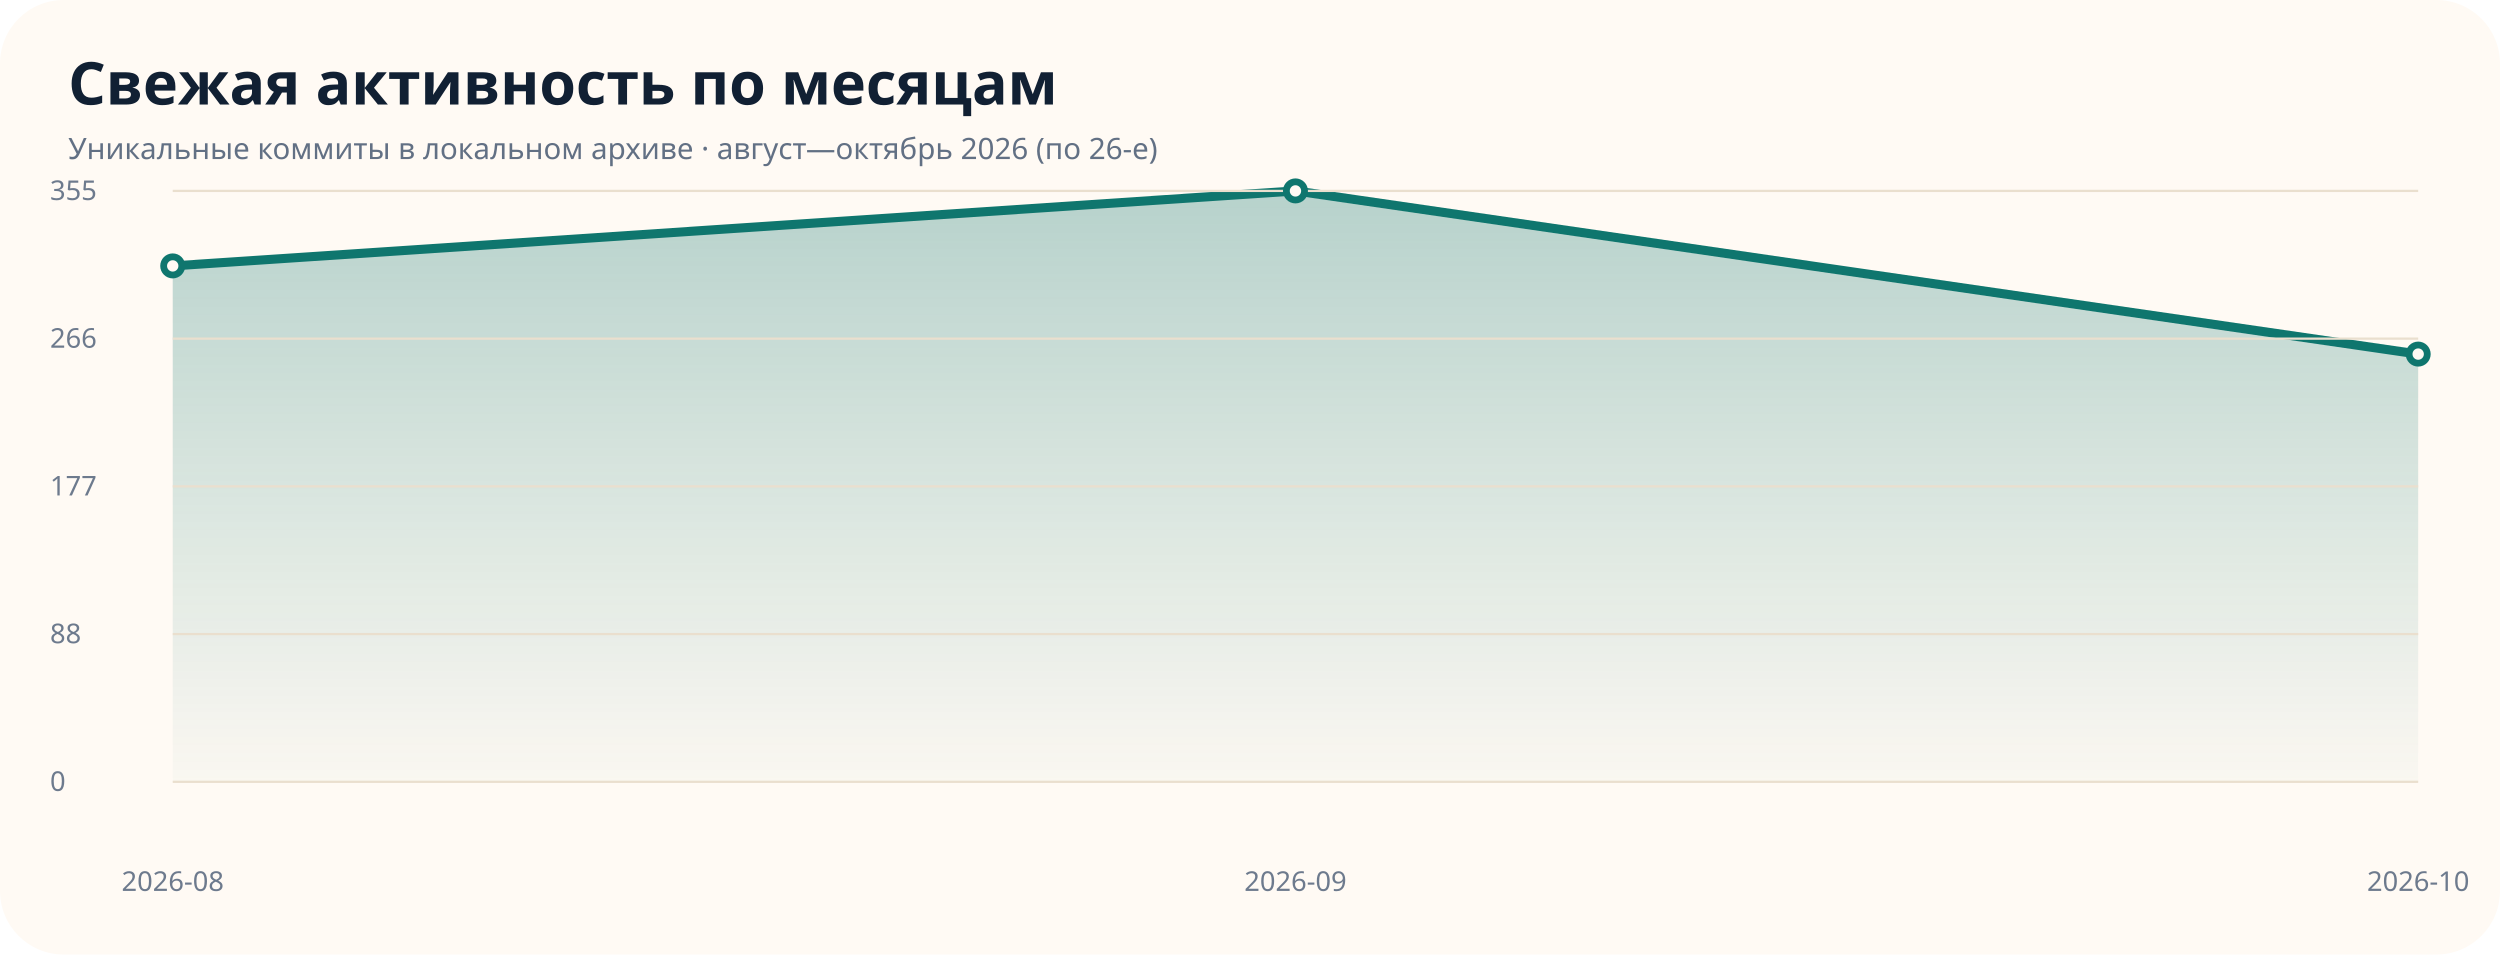
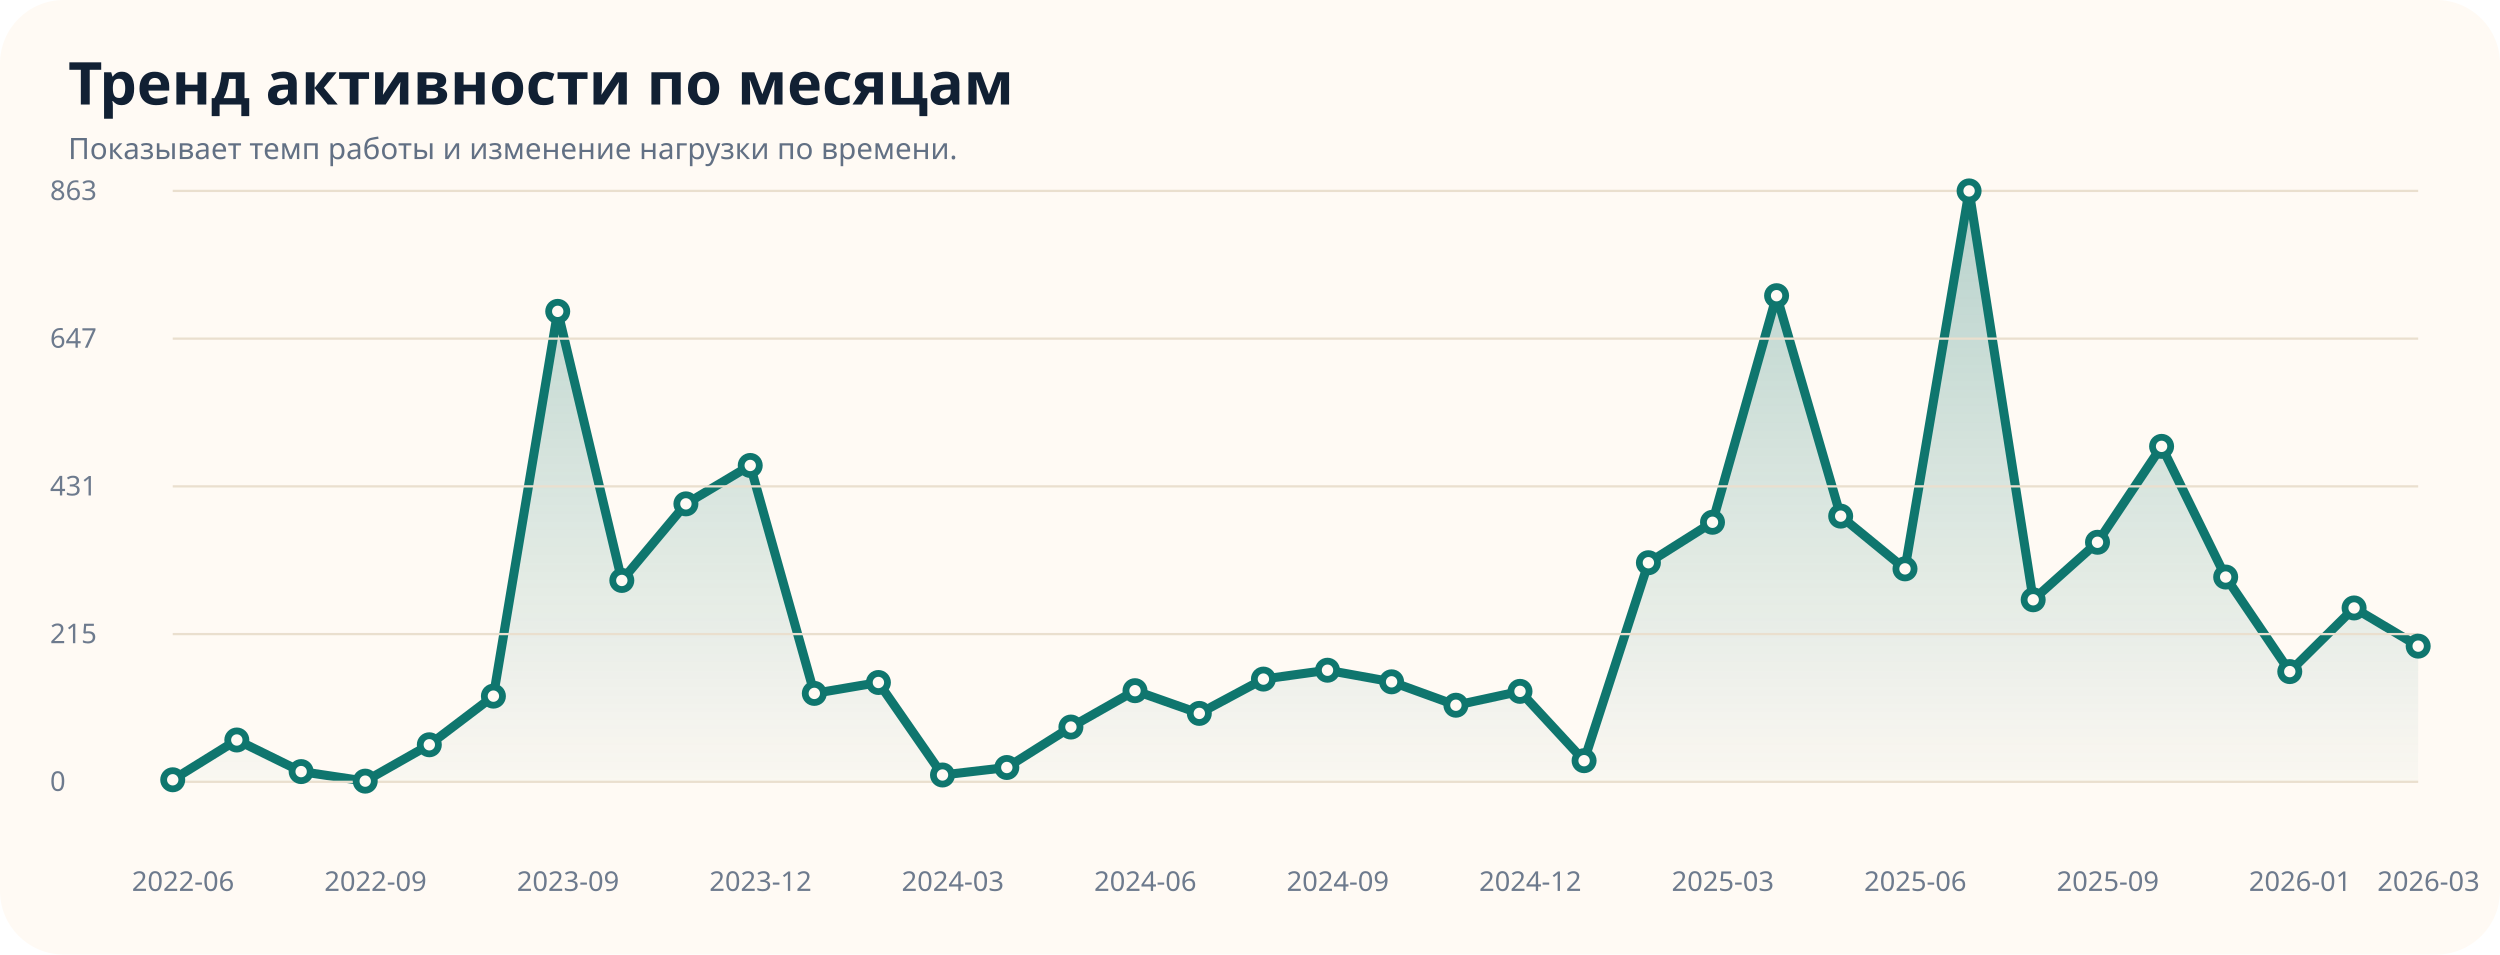
<svg xmlns="http://www.w3.org/2000/svg" width="1100" height="420" viewBox="0 0 1100 420">
  <style>
text { font-family: 'Manrope', 'Segoe UI', sans-serif; fill: #112033; }.title { font-size: 26px; font-weight: 800; }.subtitle { font-size: 13px; fill: #627084; }.label { font-size: 14px; }.axis { font-size: 12px; fill: #6d7a8d; }.value { font-size: 14px; font-weight: 700; }
</style>
  <defs>
    <linearGradient id="trendFill" x1="0" x2="0" y1="0" y2="1">
      <stop offset="0%" stop-color="#0f766e" stop-opacity="0.30" />
      <stop offset="100%" stop-color="#0f766e" stop-opacity="0.02" />
    </linearGradient>
  </defs>
  <rect x="0" y="0" width="1100" height="420" rx="28" ry="28" fill="#fffaf4" />
-   <text class="title" x="30" y="46">Свежая активность по месяцам</text>
-   <text class="subtitle" x="30" y="70">Уникальные коммиты в локальном архиве · август—октябрь 2026 (по 26-е)</text>
-   <polyline points="76,344 76.0,117.0 570.0,84.0 1064.0,155.8 1064,344" fill="url(#trendFill)" stroke="none" />
-   <polyline points="76.0,117.0 570.0,84.0 1064.0,155.8" fill="none" stroke="#0f766e" stroke-width="4" stroke-linecap="round" stroke-linejoin="round" />
+   <text class="title" x="30" y="46">Тренд активности по месяцам</text>
+   <text class="subtitle" x="30" y="70">Показывает темп работы и изменение нагрузки по времени.</text>
+   <polyline points="76,344 76.0,343.1 104.2,325.6 132.5,339.5 160.7,343.7 188.9,327.7 217.1,306.3 245.4,137.0 273.6,255.4 301.8,221.7 330.1,204.8 358.3,305.1 386.5,300.3 414.7,341.0 443.0,337.7 471.2,319.9 499.4,303.9 527.7,313.9 555.9,298.8 584.1,294.9 612.3,300.0 640.6,310.3 668.8,304.2 697.0,334.7 725.3,247.6 753.5,229.8 781.7,130.1 809.9,227.1 838.2,250.3 866.4,84.0 894.6,263.9 922.9,238.6 951.1,196.4 979.3,253.9 1007.5,295.5 1035.8,267.5 1064.0,284.3 1064,344" fill="url(#trendFill)" stroke="none" />
+   <polyline points="76.0,343.1 104.2,325.6 132.5,339.5 160.7,343.7 188.9,327.7 217.1,306.3 245.4,137.0 273.6,255.4 301.8,221.7 330.1,204.8 358.3,305.1 386.5,300.3 414.7,341.0 443.0,337.7 471.2,319.9 499.4,303.9 527.7,313.9 555.9,298.8 584.1,294.9 612.3,300.0 640.6,310.3 668.8,304.2 697.0,334.7 725.3,247.6 753.5,229.8 781.7,130.1 809.9,227.1 838.2,250.3 866.4,84.0 894.6,263.9 922.9,238.6 951.1,196.4 979.3,253.9 1007.5,295.5 1035.8,267.5 1064.0,284.3" fill="none" stroke="#0f766e" stroke-width="4" stroke-linecap="round" stroke-linejoin="round" />
  <line x1="76" y1="344.0" x2="1064" y2="344.0" stroke="#eadfce" />
  <text class="axis" x="22" y="348.0">0</text>
  <line x1="76" y1="279.0" x2="1064" y2="279.0" stroke="#eadfce" />
-   <text class="axis" x="22" y="283.0">88</text>
+   <text class="axis" x="22" y="283.0">215</text>
  <line x1="76" y1="214.0" x2="1064" y2="214.0" stroke="#eadfce" />
-   <text class="axis" x="22" y="218.0">177</text>
+   <text class="axis" x="22" y="218.0">431</text>
  <line x1="76" y1="149.0" x2="1064" y2="149.0" stroke="#eadfce" />
-   <text class="axis" x="22" y="153.0">266</text>
+   <text class="axis" x="22" y="153.0">647</text>
  <line x1="76" y1="84.0" x2="1064" y2="84.0" stroke="#eadfce" />
-   <text class="axis" x="22" y="88.0">355</text>
-   <text class="axis" x="76.0" y="392" text-anchor="middle">2026-08</text>
-   <text class="axis" x="570.0" y="392" text-anchor="middle">2026-09</text>
-   <text class="axis" x="1064.0" y="392" text-anchor="middle">2026-10</text>
-   <circle cx="76.0" cy="117.0" r="4" fill="#fffaf4" stroke="#0f766e" stroke-width="3" />
-   <circle cx="570.0" cy="84.0" r="4" fill="#fffaf4" stroke="#0f766e" stroke-width="3" />
-   <circle cx="1064.0" cy="155.8" r="4" fill="#fffaf4" stroke="#0f766e" stroke-width="3" />
+   <text class="axis" x="22" y="88.0">863</text>
+   <text class="axis" x="58.0" y="392">2022-06</text>
+   <text class="axis" x="142.7" y="392">2022-09</text>
+   <text class="axis" x="227.4" y="392">2023-09</text>
+   <text class="axis" x="312.1" y="392">2023-12</text>
+   <text class="axis" x="396.7" y="392">2024-03</text>
+   <text class="axis" x="481.4" y="392">2024-06</text>
+   <text class="axis" x="566.1" y="392">2024-09</text>
+   <text class="axis" x="650.8" y="392">2024-12</text>
+   <text class="axis" x="735.5" y="392">2025-03</text>
+   <text class="axis" x="820.2" y="392">2025-06</text>
+   <text class="axis" x="904.9" y="392">2025-09</text>
+   <text class="axis" x="989.5" y="392">2026-01</text>
+   <text class="axis" x="1046.0" y="392">2026-03</text>
+   <circle cx="76.0" cy="343.1" r="4" fill="#fffaf4" stroke="#0f766e" stroke-width="3" />
+   <circle cx="104.2" cy="325.6" r="4" fill="#fffaf4" stroke="#0f766e" stroke-width="3" />
+   <circle cx="132.5" cy="339.5" r="4" fill="#fffaf4" stroke="#0f766e" stroke-width="3" />
+   <circle cx="160.7" cy="343.7" r="4" fill="#fffaf4" stroke="#0f766e" stroke-width="3" />
+   <circle cx="188.9" cy="327.7" r="4" fill="#fffaf4" stroke="#0f766e" stroke-width="3" />
+   <circle cx="217.1" cy="306.3" r="4" fill="#fffaf4" stroke="#0f766e" stroke-width="3" />
+   <circle cx="245.4" cy="137.0" r="4" fill="#fffaf4" stroke="#0f766e" stroke-width="3" />
+   <circle cx="273.6" cy="255.4" r="4" fill="#fffaf4" stroke="#0f766e" stroke-width="3" />
+   <circle cx="301.8" cy="221.7" r="4" fill="#fffaf4" stroke="#0f766e" stroke-width="3" />
+   <circle cx="330.1" cy="204.8" r="4" fill="#fffaf4" stroke="#0f766e" stroke-width="3" />
+   <circle cx="358.3" cy="305.1" r="4" fill="#fffaf4" stroke="#0f766e" stroke-width="3" />
+   <circle cx="386.5" cy="300.3" r="4" fill="#fffaf4" stroke="#0f766e" stroke-width="3" />
+   <circle cx="414.7" cy="341.0" r="4" fill="#fffaf4" stroke="#0f766e" stroke-width="3" />
+   <circle cx="443.0" cy="337.7" r="4" fill="#fffaf4" stroke="#0f766e" stroke-width="3" />
+   <circle cx="471.2" cy="319.9" r="4" fill="#fffaf4" stroke="#0f766e" stroke-width="3" />
+   <circle cx="499.4" cy="303.9" r="4" fill="#fffaf4" stroke="#0f766e" stroke-width="3" />
+   <circle cx="527.7" cy="313.9" r="4" fill="#fffaf4" stroke="#0f766e" stroke-width="3" />
+   <circle cx="555.9" cy="298.8" r="4" fill="#fffaf4" stroke="#0f766e" stroke-width="3" />
+   <circle cx="584.1" cy="294.9" r="4" fill="#fffaf4" stroke="#0f766e" stroke-width="3" />
+   <circle cx="612.3" cy="300.0" r="4" fill="#fffaf4" stroke="#0f766e" stroke-width="3" />
+   <circle cx="640.6" cy="310.3" r="4" fill="#fffaf4" stroke="#0f766e" stroke-width="3" />
+   <circle cx="668.8" cy="304.2" r="4" fill="#fffaf4" stroke="#0f766e" stroke-width="3" />
+   <circle cx="697.0" cy="334.7" r="4" fill="#fffaf4" stroke="#0f766e" stroke-width="3" />
+   <circle cx="725.3" cy="247.6" r="4" fill="#fffaf4" stroke="#0f766e" stroke-width="3" />
+   <circle cx="753.5" cy="229.8" r="4" fill="#fffaf4" stroke="#0f766e" stroke-width="3" />
+   <circle cx="781.7" cy="130.1" r="4" fill="#fffaf4" stroke="#0f766e" stroke-width="3" />
+   <circle cx="809.9" cy="227.1" r="4" fill="#fffaf4" stroke="#0f766e" stroke-width="3" />
+   <circle cx="838.2" cy="250.3" r="4" fill="#fffaf4" stroke="#0f766e" stroke-width="3" />
+   <circle cx="866.4" cy="84.0" r="4" fill="#fffaf4" stroke="#0f766e" stroke-width="3" />
+   <circle cx="894.6" cy="263.9" r="4" fill="#fffaf4" stroke="#0f766e" stroke-width="3" />
+   <circle cx="922.9" cy="238.6" r="4" fill="#fffaf4" stroke="#0f766e" stroke-width="3" />
+   <circle cx="951.1" cy="196.4" r="4" fill="#fffaf4" stroke="#0f766e" stroke-width="3" />
+   <circle cx="979.3" cy="253.9" r="4" fill="#fffaf4" stroke="#0f766e" stroke-width="3" />
+   <circle cx="1007.5" cy="295.5" r="4" fill="#fffaf4" stroke="#0f766e" stroke-width="3" />
+   <circle cx="1035.8" cy="267.5" r="4" fill="#fffaf4" stroke="#0f766e" stroke-width="3" />
+   <circle cx="1064.0" cy="284.3" r="4" fill="#fffaf4" stroke="#0f766e" stroke-width="3" />
</svg>
